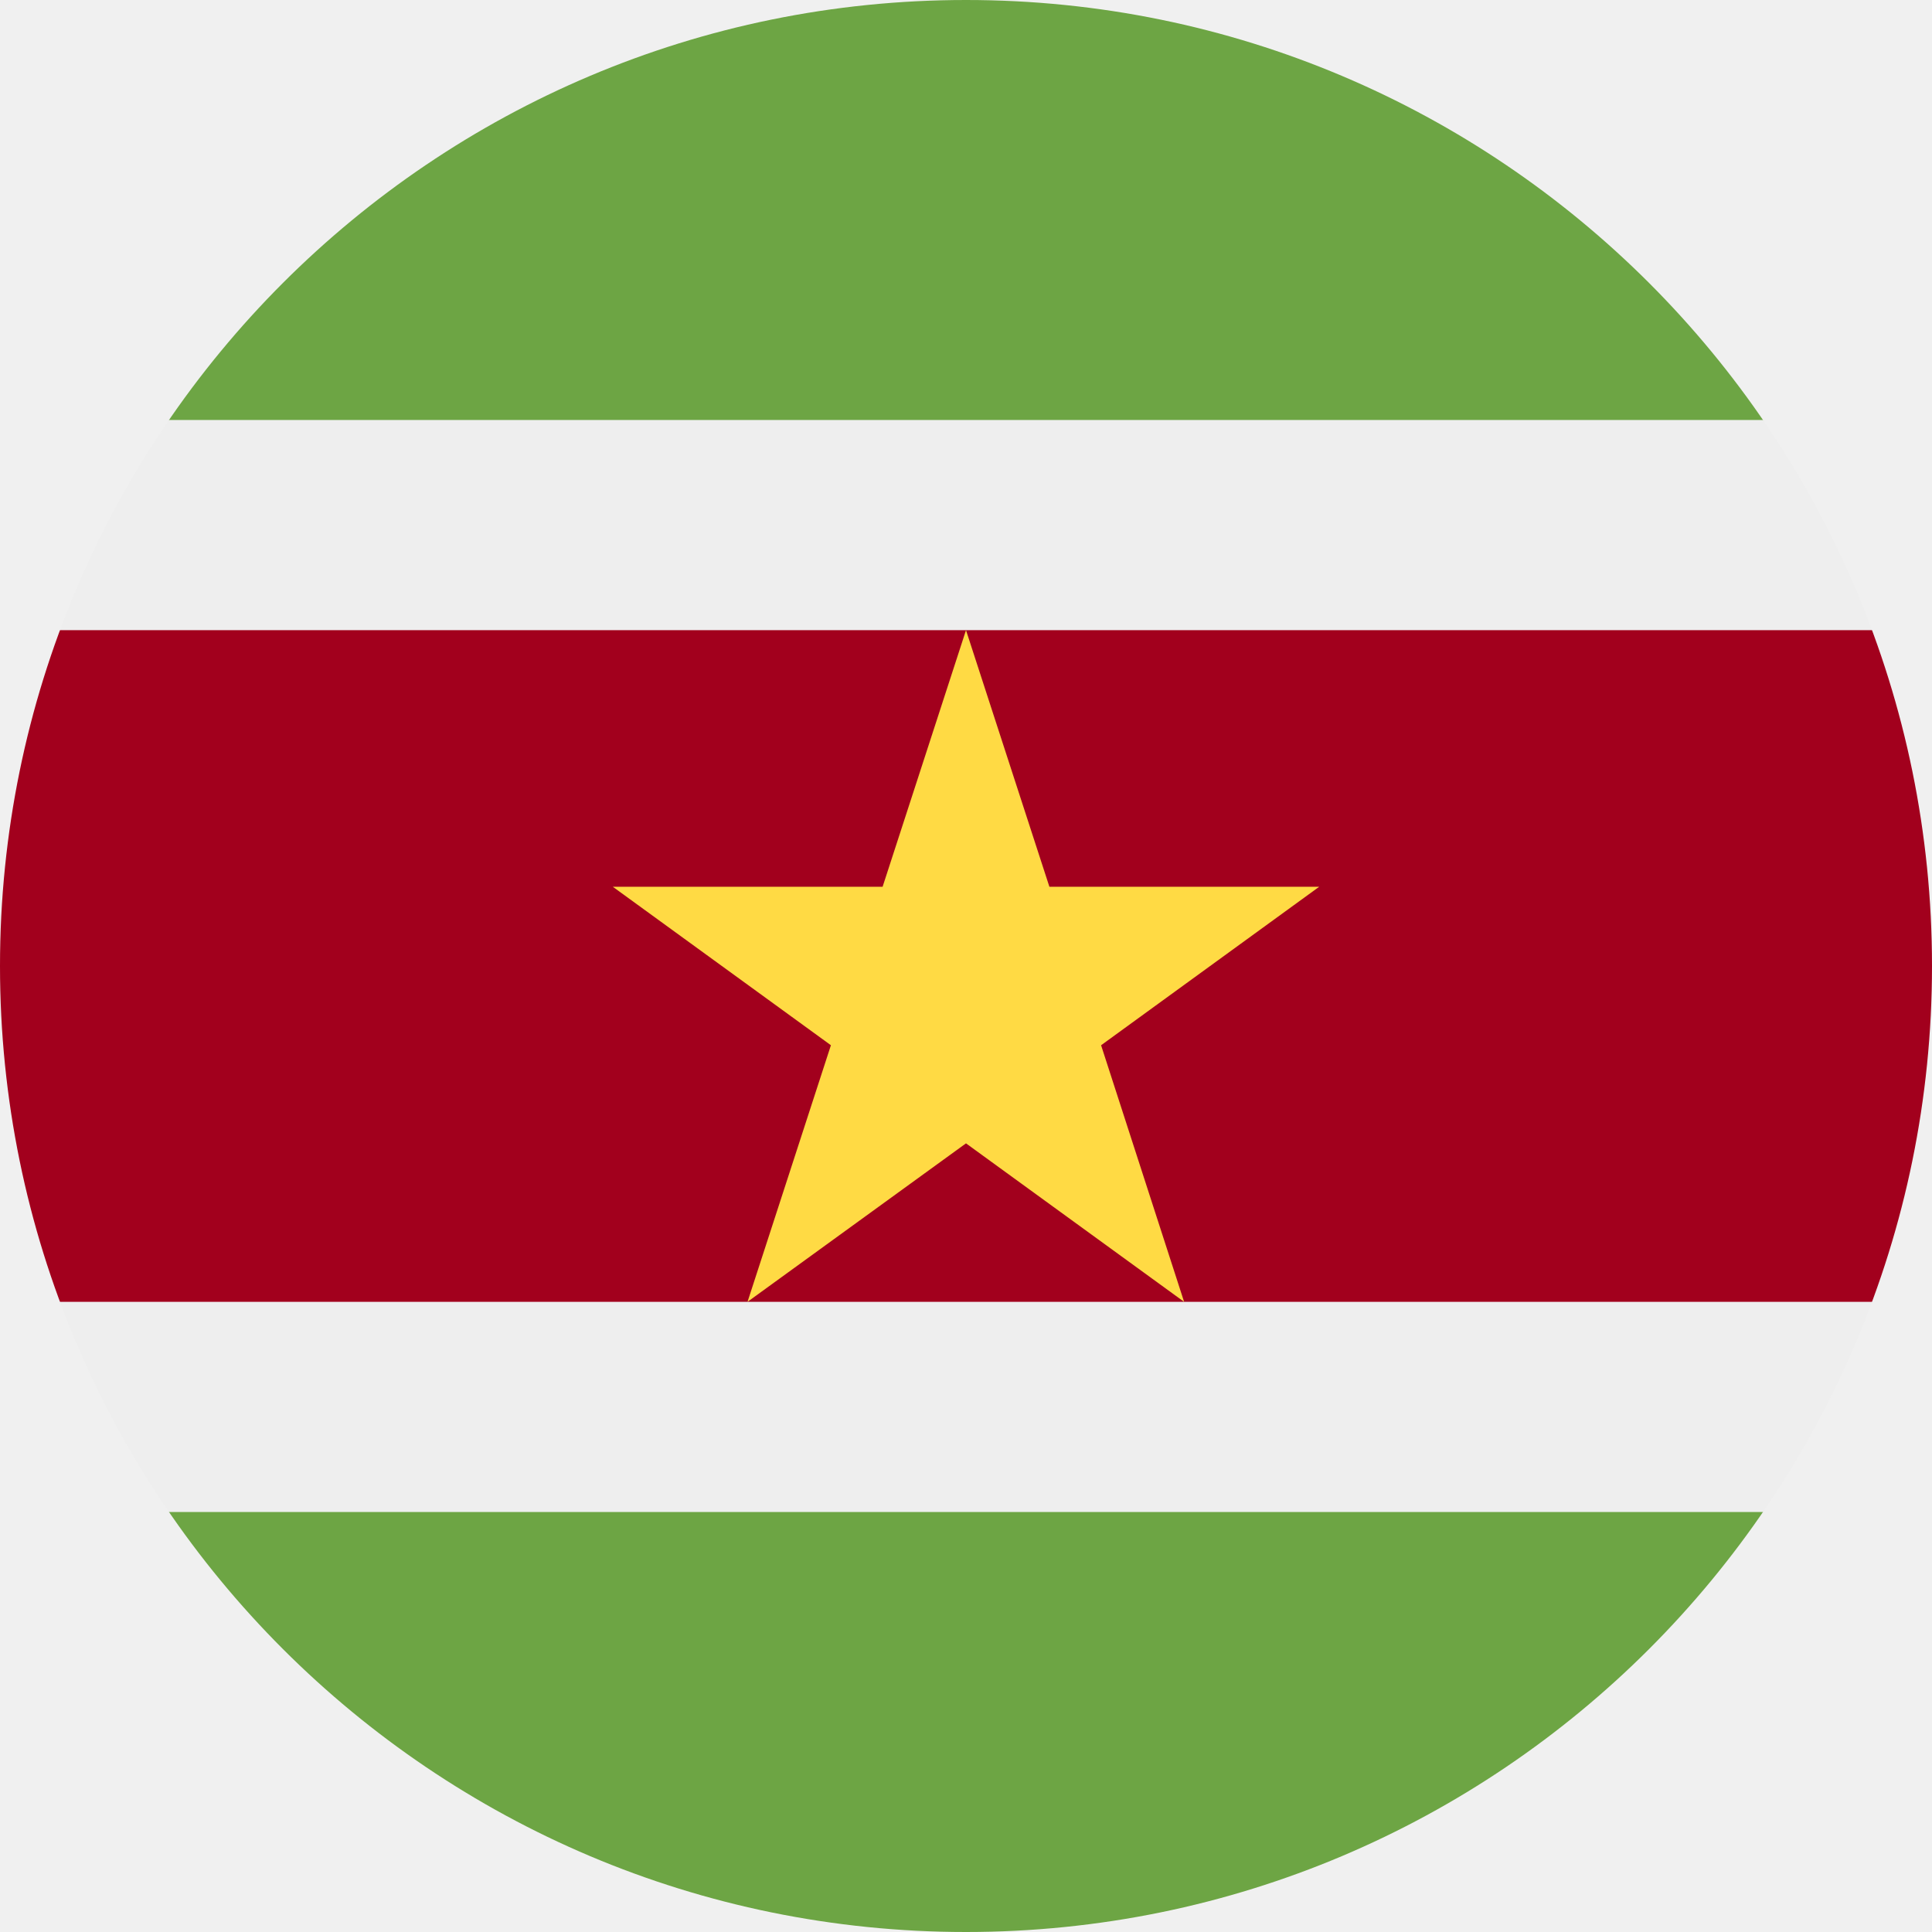
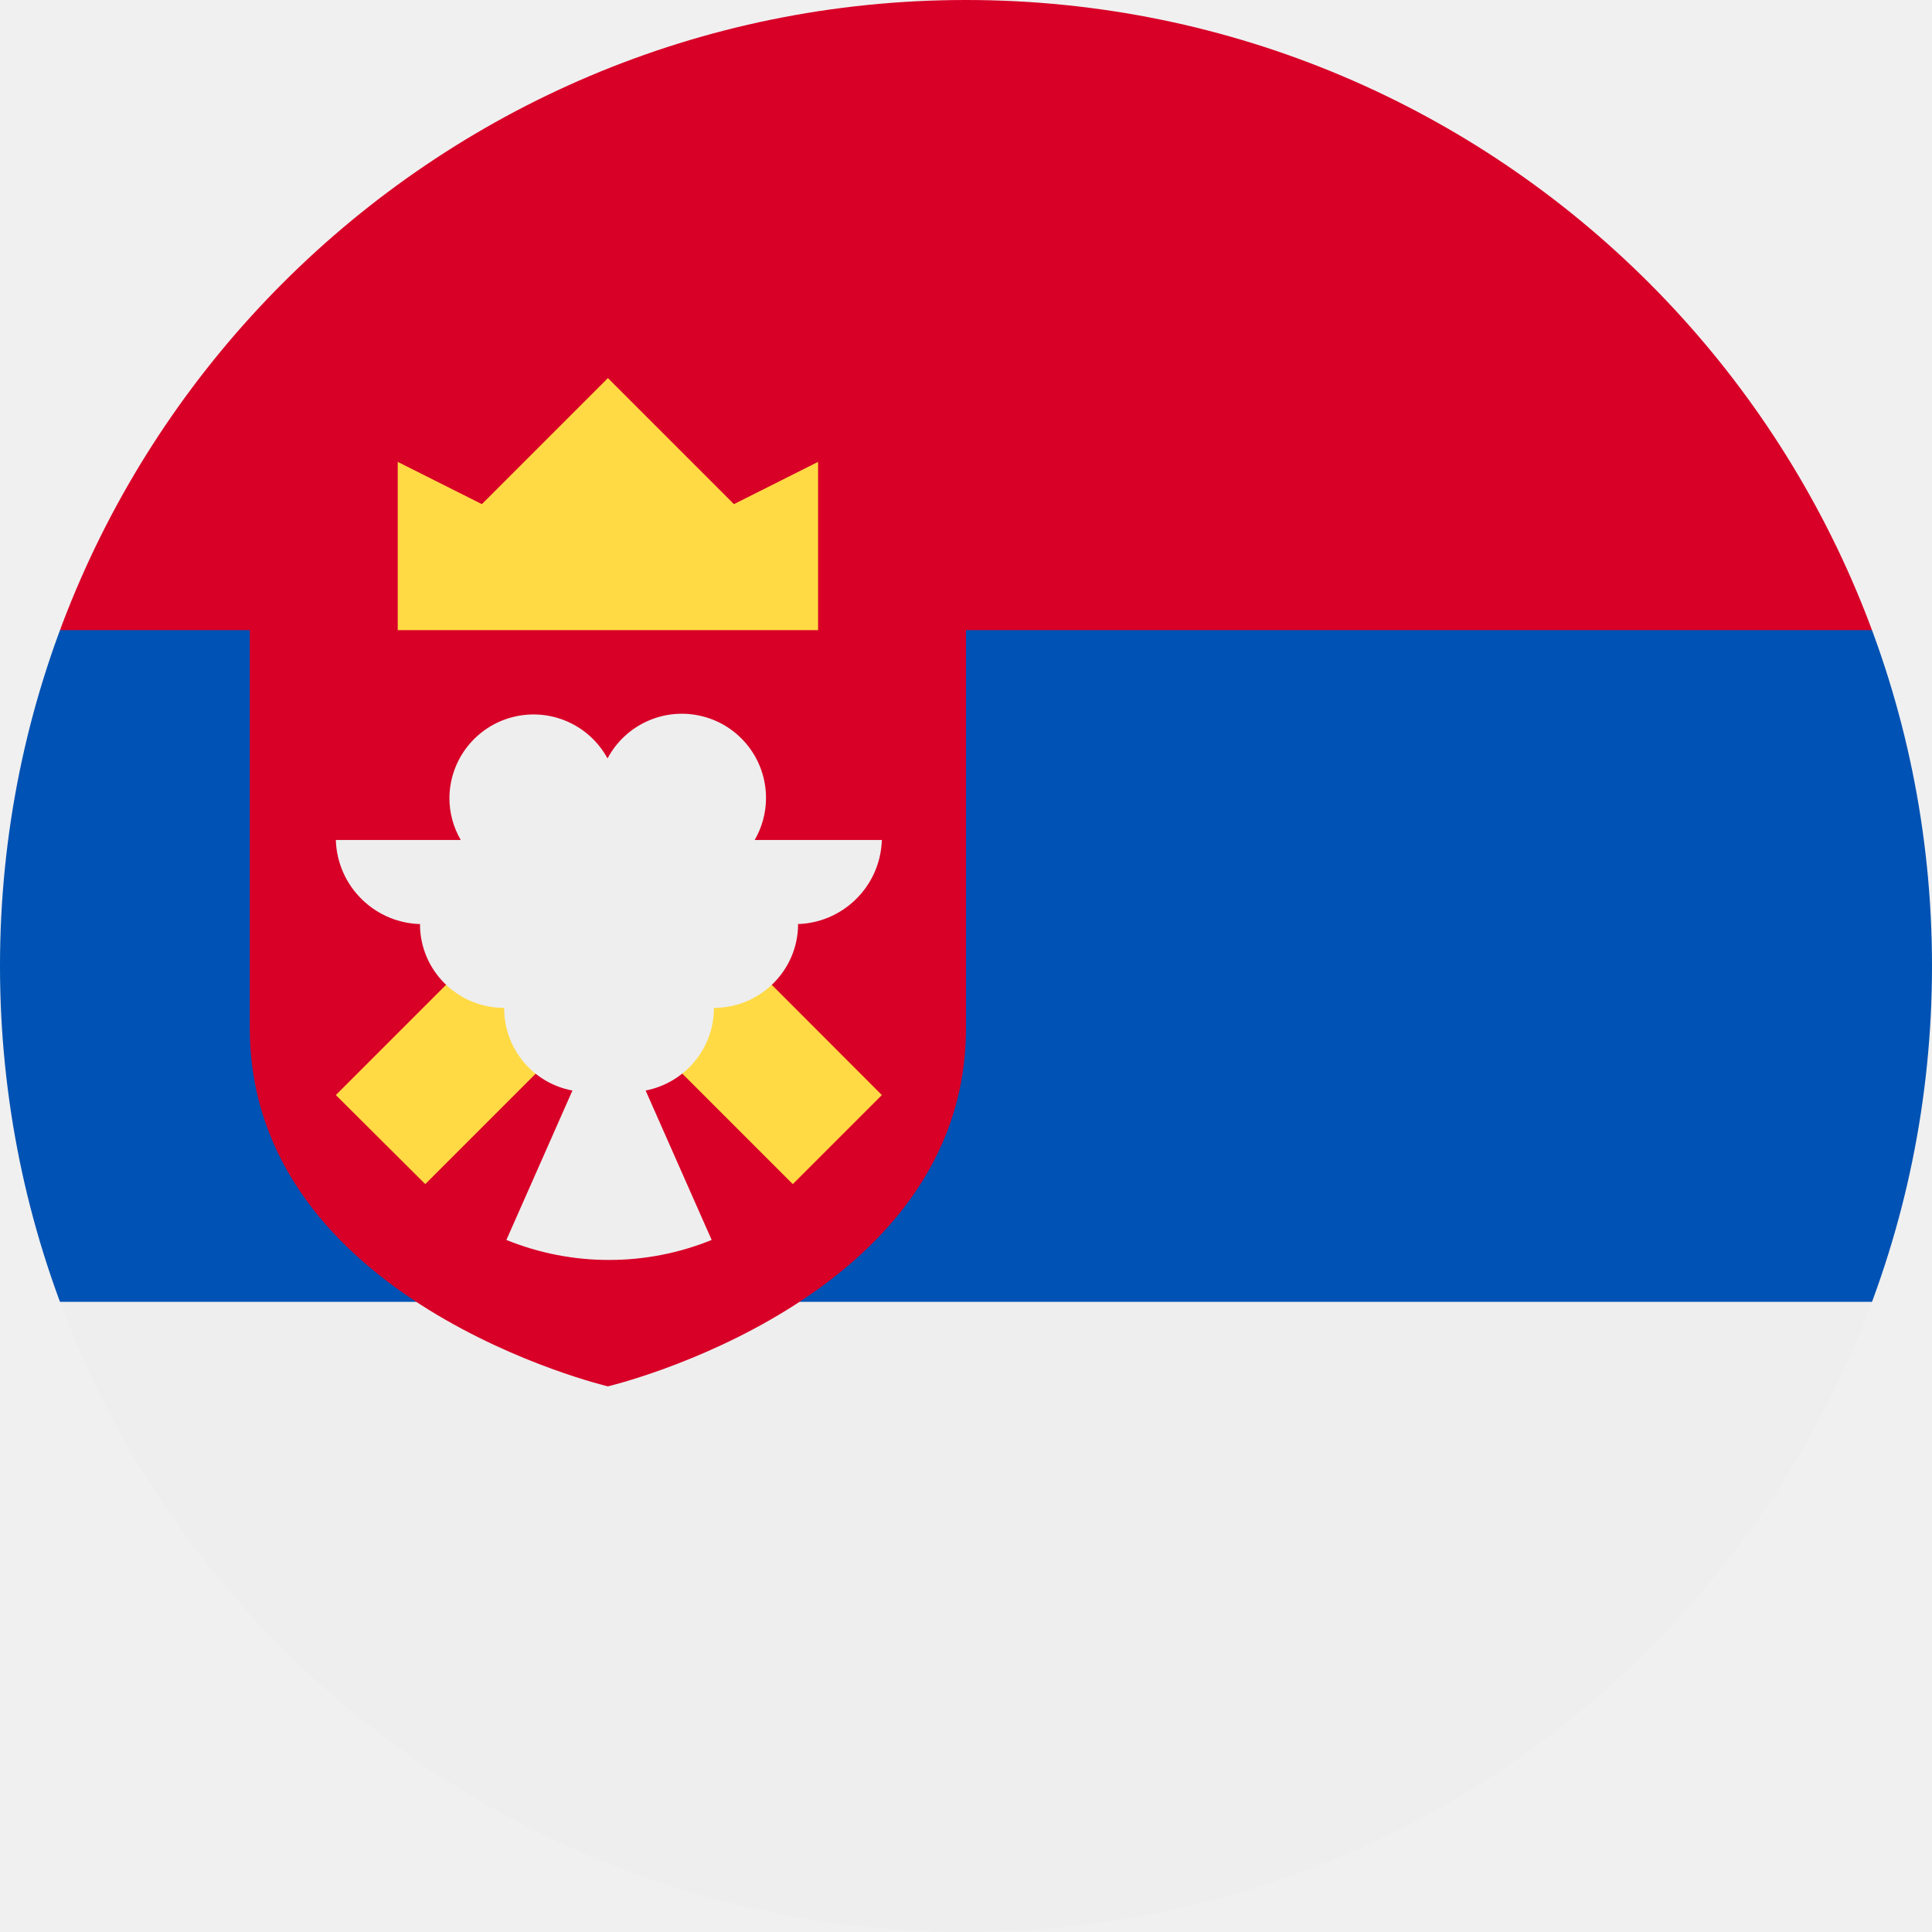
<svg xmlns="http://www.w3.org/2000/svg" width="512" height="512" viewBox="0 0 512 512">
  <mask id="a">
    <circle cx="256" cy="256" r="256" fill="#fff" />
  </mask>
  <g mask="url(#a)">
-     <path fill="#6da544" d="M0 0h512v111.3l-85.3 143.1L512 400.7V512H0V400.7l87-149L0 111.3z" />
-     <path fill="#eee" d="M0 111.3h512V167l-41 84.7 41 93.3v55.7H0V345l44.2-86.6L0 167z" />
-     <path fill="#a2001d" d="M0 167h512v178H0z" />
-     <path fill="#ffda44" d="m256 167 22.1 68h71.5l-57.8 42 22 68-57.8-42-57.9 42 22.1-68-57.8-42h71.5z" />
+     <path fill="#0052b4" d="m0 167 253.8-19.3L512 167v178l-254.9 32.3L0 345z" />
+     <path fill="#d80027" d="M0 0h512v167H0z" />
+     <path fill="#eee" d="M0 345h512v167H0z" />
+     <path fill="#d80027" d="M66.2 144.7v127.7c0 72.6 94.9 95 94.9 95s94.9-22.4 94.9-95V144.7z" />
+     <path fill="#ffda44" d="M105.4 167h111.4v-44.6l-22.3 11.2-33.4-33.4-33.4 33.4-22.3-11.2zm128.3 123.2-72.3-72.4L89 290.2l23.7 23.6 48.7-48.7 48.7 48.7z" />
+     <path fill="#eee" d="M233.7 222.6H200a22.1 22.1 0 0 0 3-11.1 22.3 22.3 0 0 0-42-10.5 22.3 22.3 0 0 0-41.9 10.5 22.1 22.1 0 0 0 3 11.1H89a23 23 0 0 0 23 22.3h-.7c0 12.3 10 22.2 22.3 22.2 0 11 7.8 20 18.1 21.9l-17.5 39.6a72.1 72.1 0 0 0 27.2 5.3 72.1 72.1 0 0 0 27.2-5.3L171.1 289c10.3-2 18.1-11 18.1-21.9 12.3 0 22.3-10 22.3-22.2h-.8a23 23 0 0 0 23-22.3z" />
  </g>
</svg>
